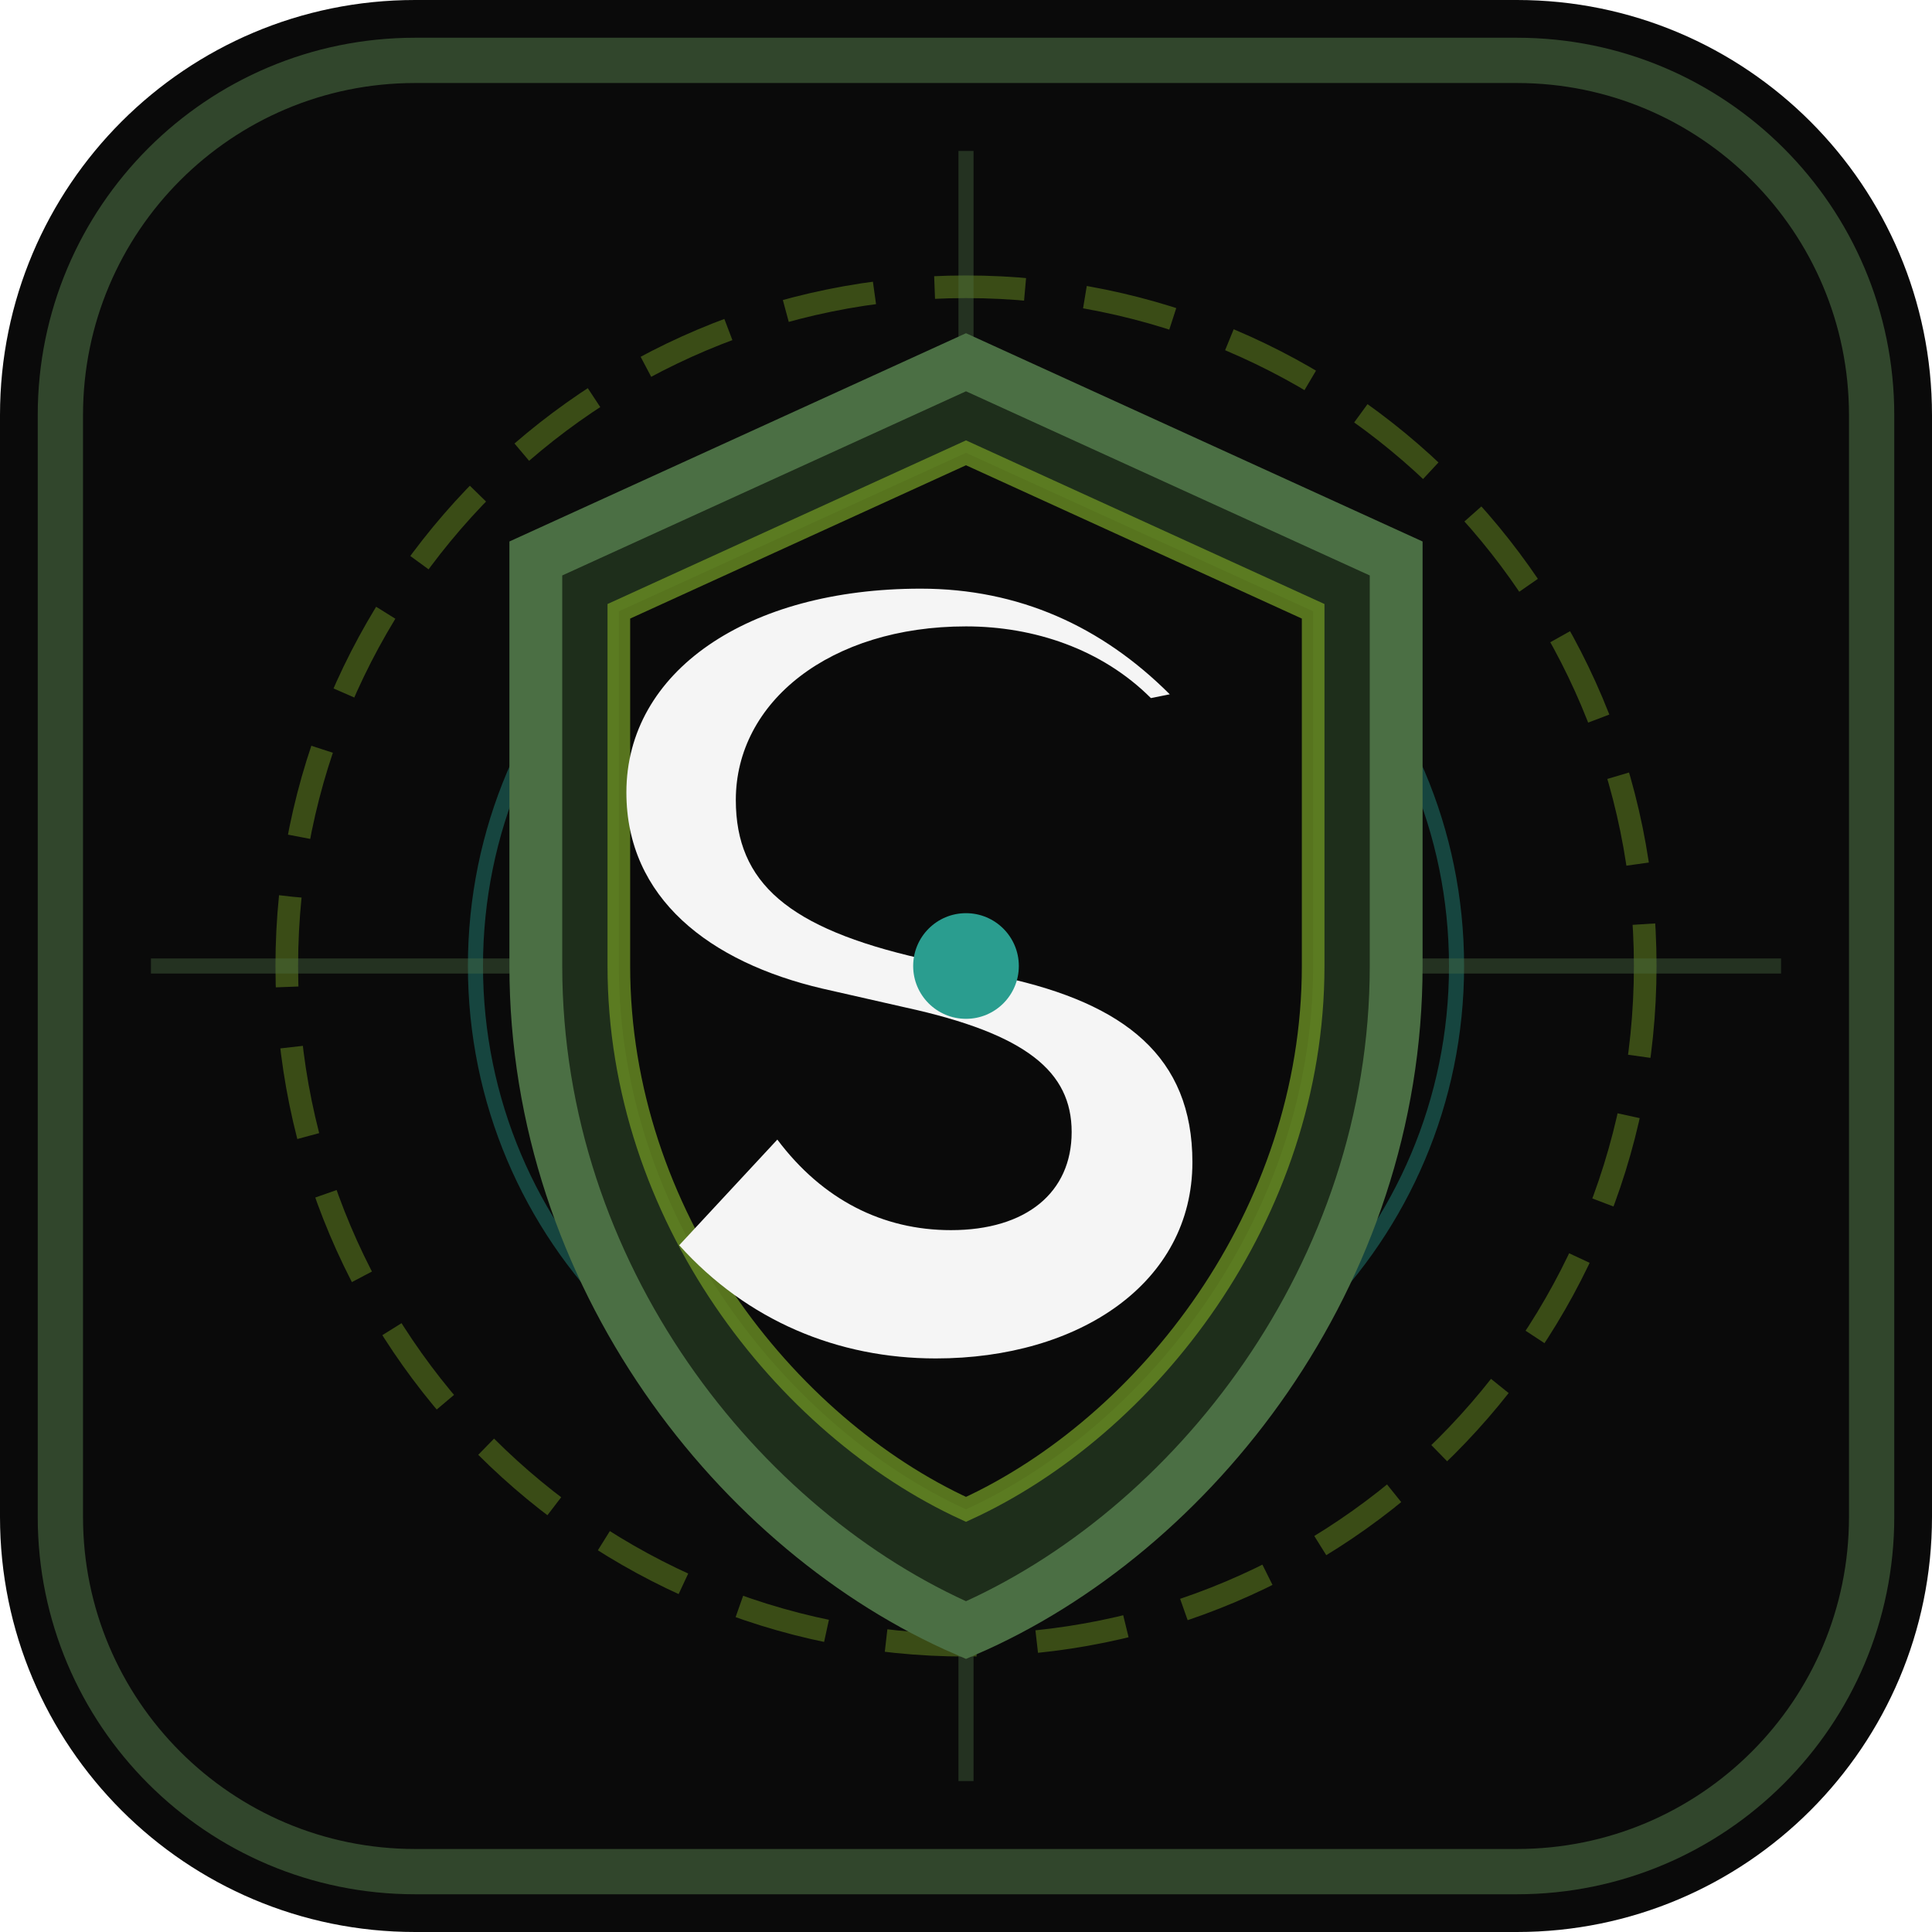
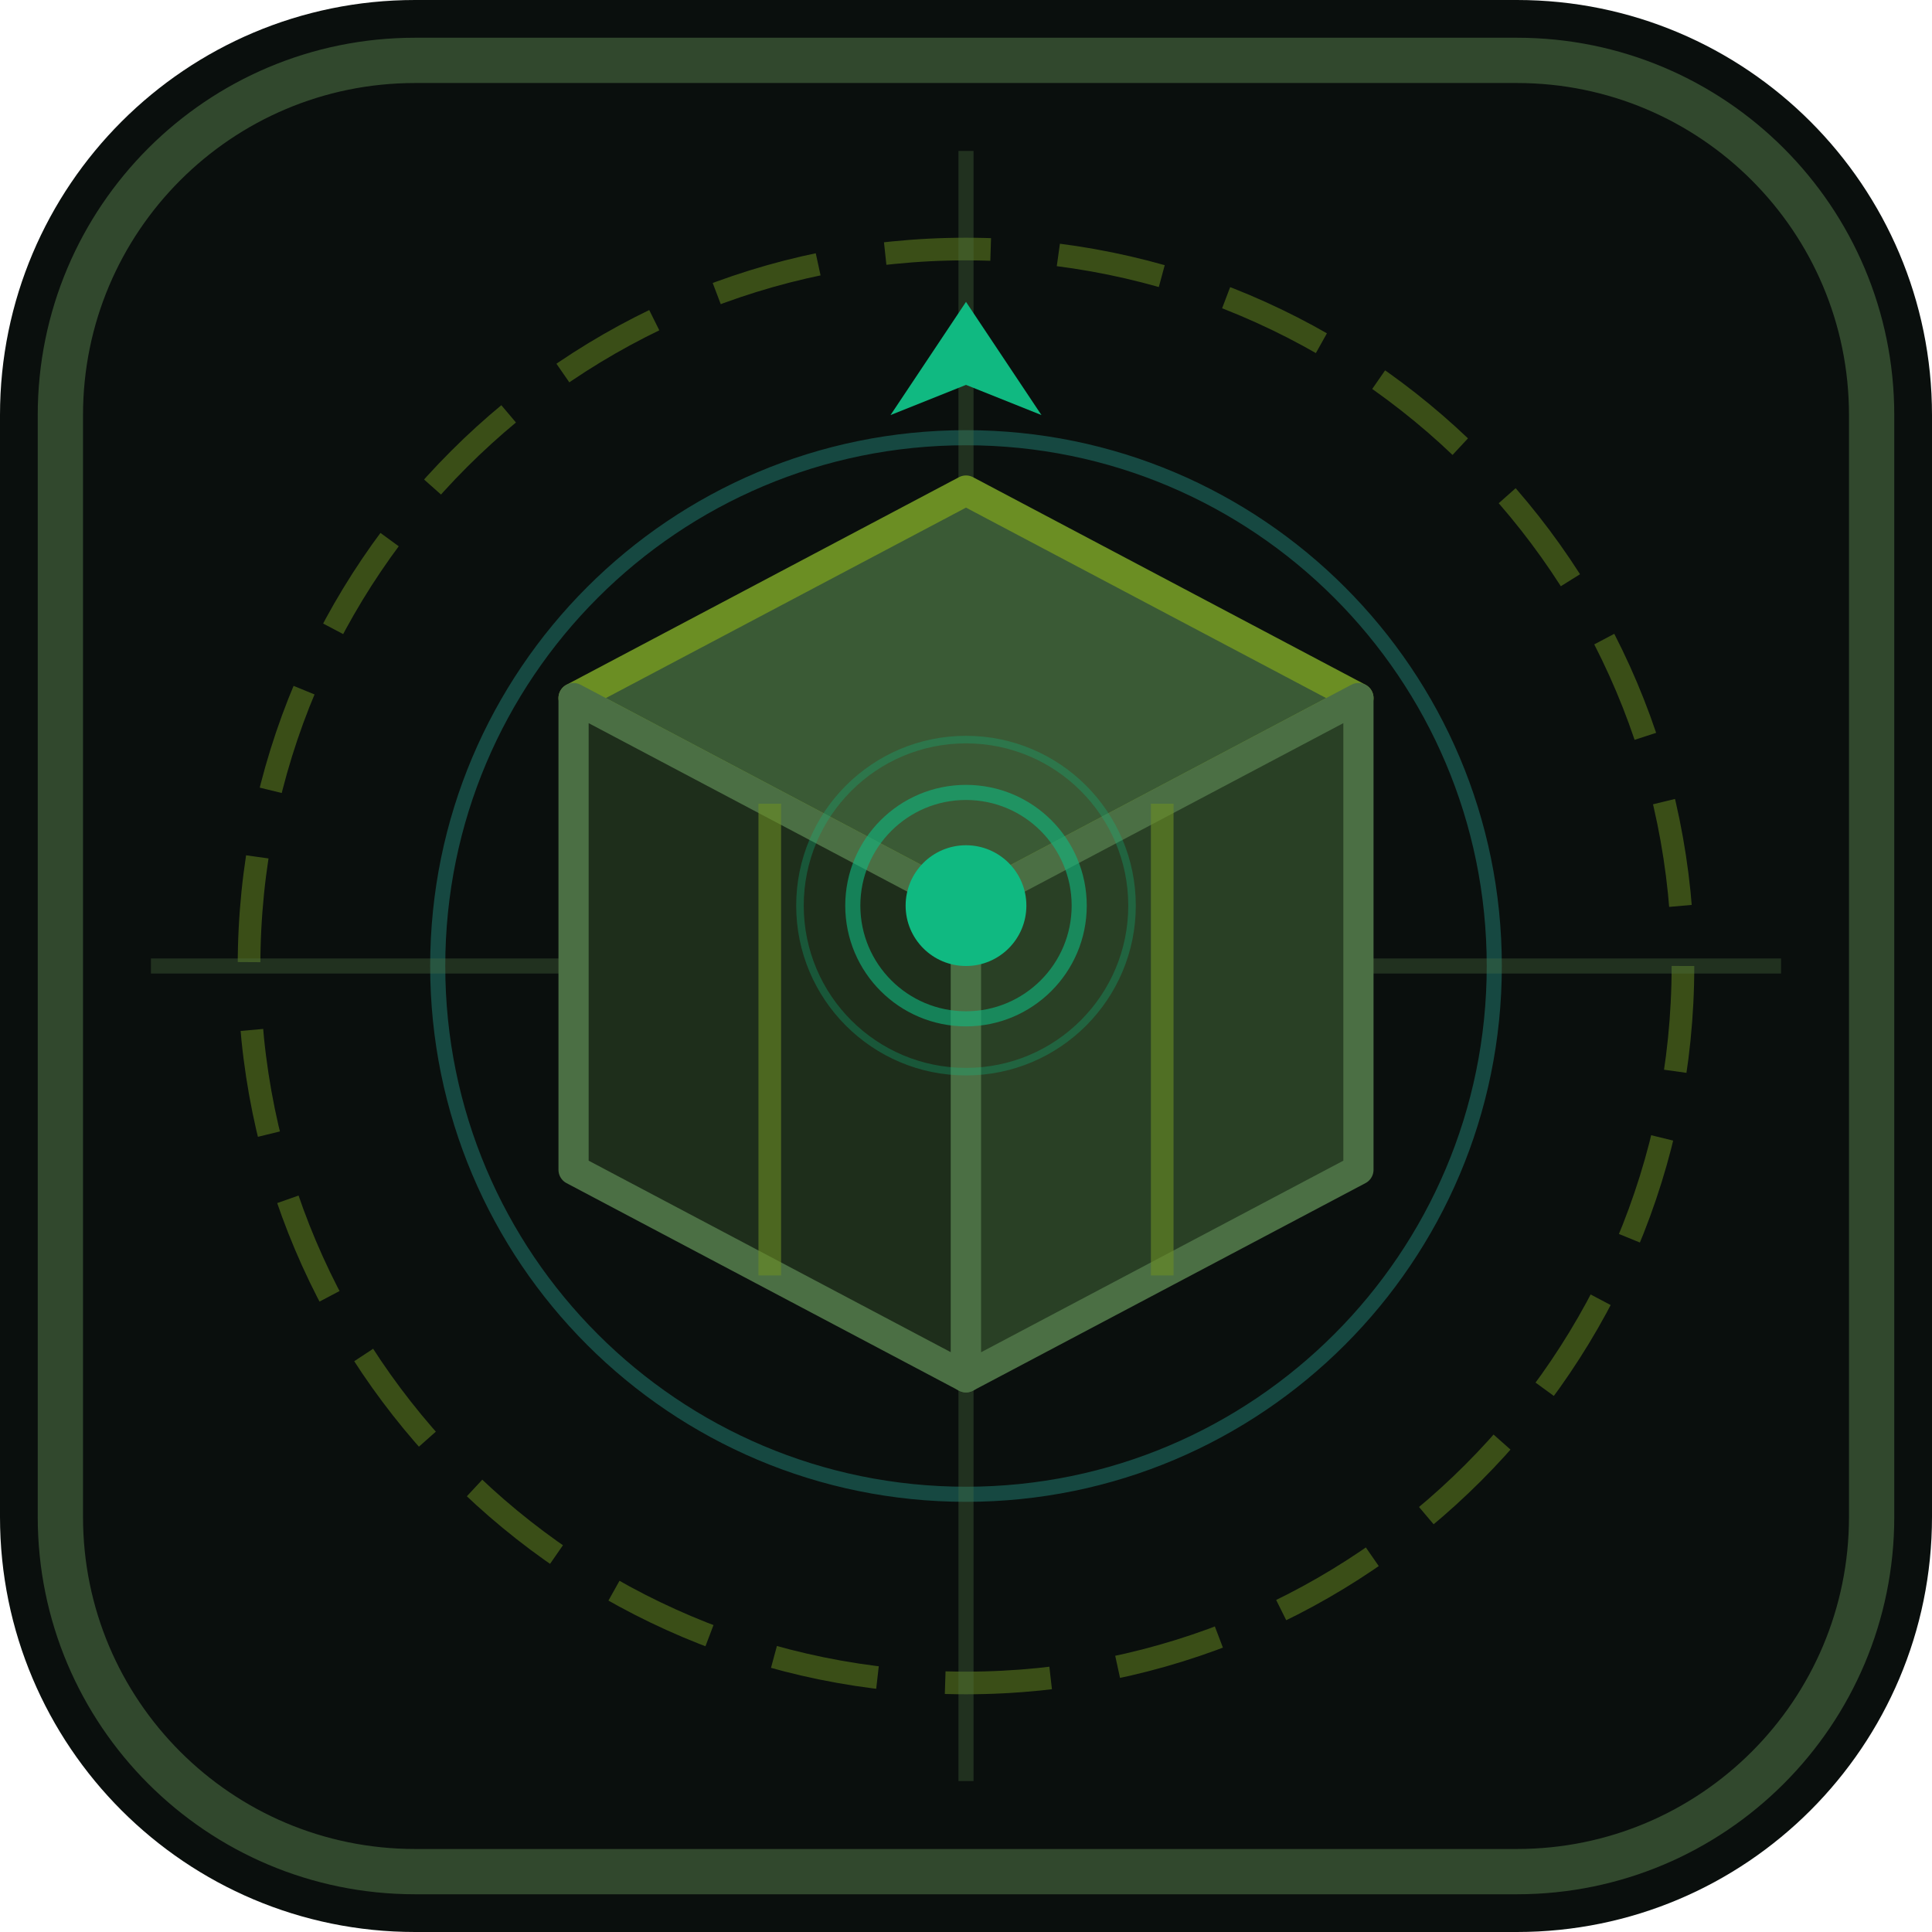
<svg xmlns="http://www.w3.org/2000/svg" width="512" height="512" viewBox="0 0 512 512" fill="none">
-   <rect width="512" height="512" rx="110" fill="#0A0A0A" />
+   <rect width="512" height="512" rx="110" fill="#0A0F0D" />
  <rect x="16" y="16" width="480" height="480" rx="94" stroke="#4B6F44" stroke-width="12" stroke-opacity="0.6" />
-   <circle cx="256" cy="256" r="180" stroke="#6B8E23" stroke-width="6" stroke-dasharray="24 16" stroke-opacity="0.5" />
-   <circle cx="256" cy="256" r="130" stroke="#2A9D8F" stroke-width="4" stroke-opacity="0.4" />
-   <line x1="256" y1="40" x2="256" y2="472" stroke="#4B6F44" stroke-width="4" stroke-opacity="0.4" />
-   <line x1="40" y1="256" x2="472" y2="256" stroke="#4B6F44" stroke-width="4" stroke-opacity="0.4" />
-   <path d="M256 96L370 148V256C370 338 316 406 256 432C196 406 142 338 142 256V148L256 96Z" fill="#1E2E1B" stroke="#4B6F44" stroke-width="14" />
-   <path d="M256 120L348 162V256C348 322 304 378 256 400C208 378 164 322 164 256V162L256 120Z" fill="#0A0A0A" stroke="#6B8E23" stroke-width="6" stroke-opacity="0.8" />
-   <path d="M305 185C292 172 274 166 256 166C220 166 195 186 195 212C195 234 209 246 244 254L266 259C298 266 316 280 316 308C316 340 286 360 248 360C222 360 198 350 180 330L206 302C218 318 234 326 252 326C272 326 284 316 284 300C284 284 272 274 240 267L218 262C188 255 166 238 166 210C166 178 198 156 244 156C270 156 292 166 310 184L305 185Z" fill="#F5F5F5" />
-   <circle cx="256" cy="256" r="14" fill="#2A9D8F" />
+   <circle cx="256" cy="256" r="190" stroke="#6B8E23" stroke-width="6" stroke-dasharray="28 18" stroke-opacity="0.5" />
+   <circle cx="256" cy="256" r="140" stroke="#2A9D8F" stroke-width="4" stroke-opacity="0.4" />
+   <line x1="256" y1="40" x2="256" y2="472" stroke="#4B6F44" stroke-width="4" stroke-opacity="0.35" />
+   <line x1="40" y1="256" x2="472" y2="256" stroke="#4B6F44" stroke-width="4" stroke-opacity="0.35" />
+   <polygon points="256,130 360,185 256,240 152,185" fill="#3A5A35" stroke="#6B8E23" stroke-width="8" stroke-linejoin="round" />
+   <polygon points="152,185 256,240 256,365 152,310" fill="#1E2E1B" stroke="#4B6F44" stroke-width="8" stroke-linejoin="round" />
+   <polygon points="256,240 360,185 360,310 256,365" fill="#294025" stroke="#4B6F44" stroke-width="8" stroke-linejoin="round" />
+   <line x1="204" y1="213" x2="204" y2="338" stroke="#6B8E23" stroke-width="6" stroke-opacity="0.6" />
+   <line x1="308" y1="213" x2="308" y2="338" stroke="#6B8E23" stroke-width="6" stroke-opacity="0.6" />
+   <circle cx="256" cy="240" r="16" fill="#10B981" />
+   <circle cx="256" cy="240" r="30" stroke="#10B981" stroke-width="4" stroke-opacity="0.6" />
+   <circle cx="256" cy="240" r="44" stroke="#10B981" stroke-width="2" stroke-opacity="0.3" />
+   <path d="M256 80 L276 110 L256 102 L236 110 Z" fill="#10B981" />
</svg>
